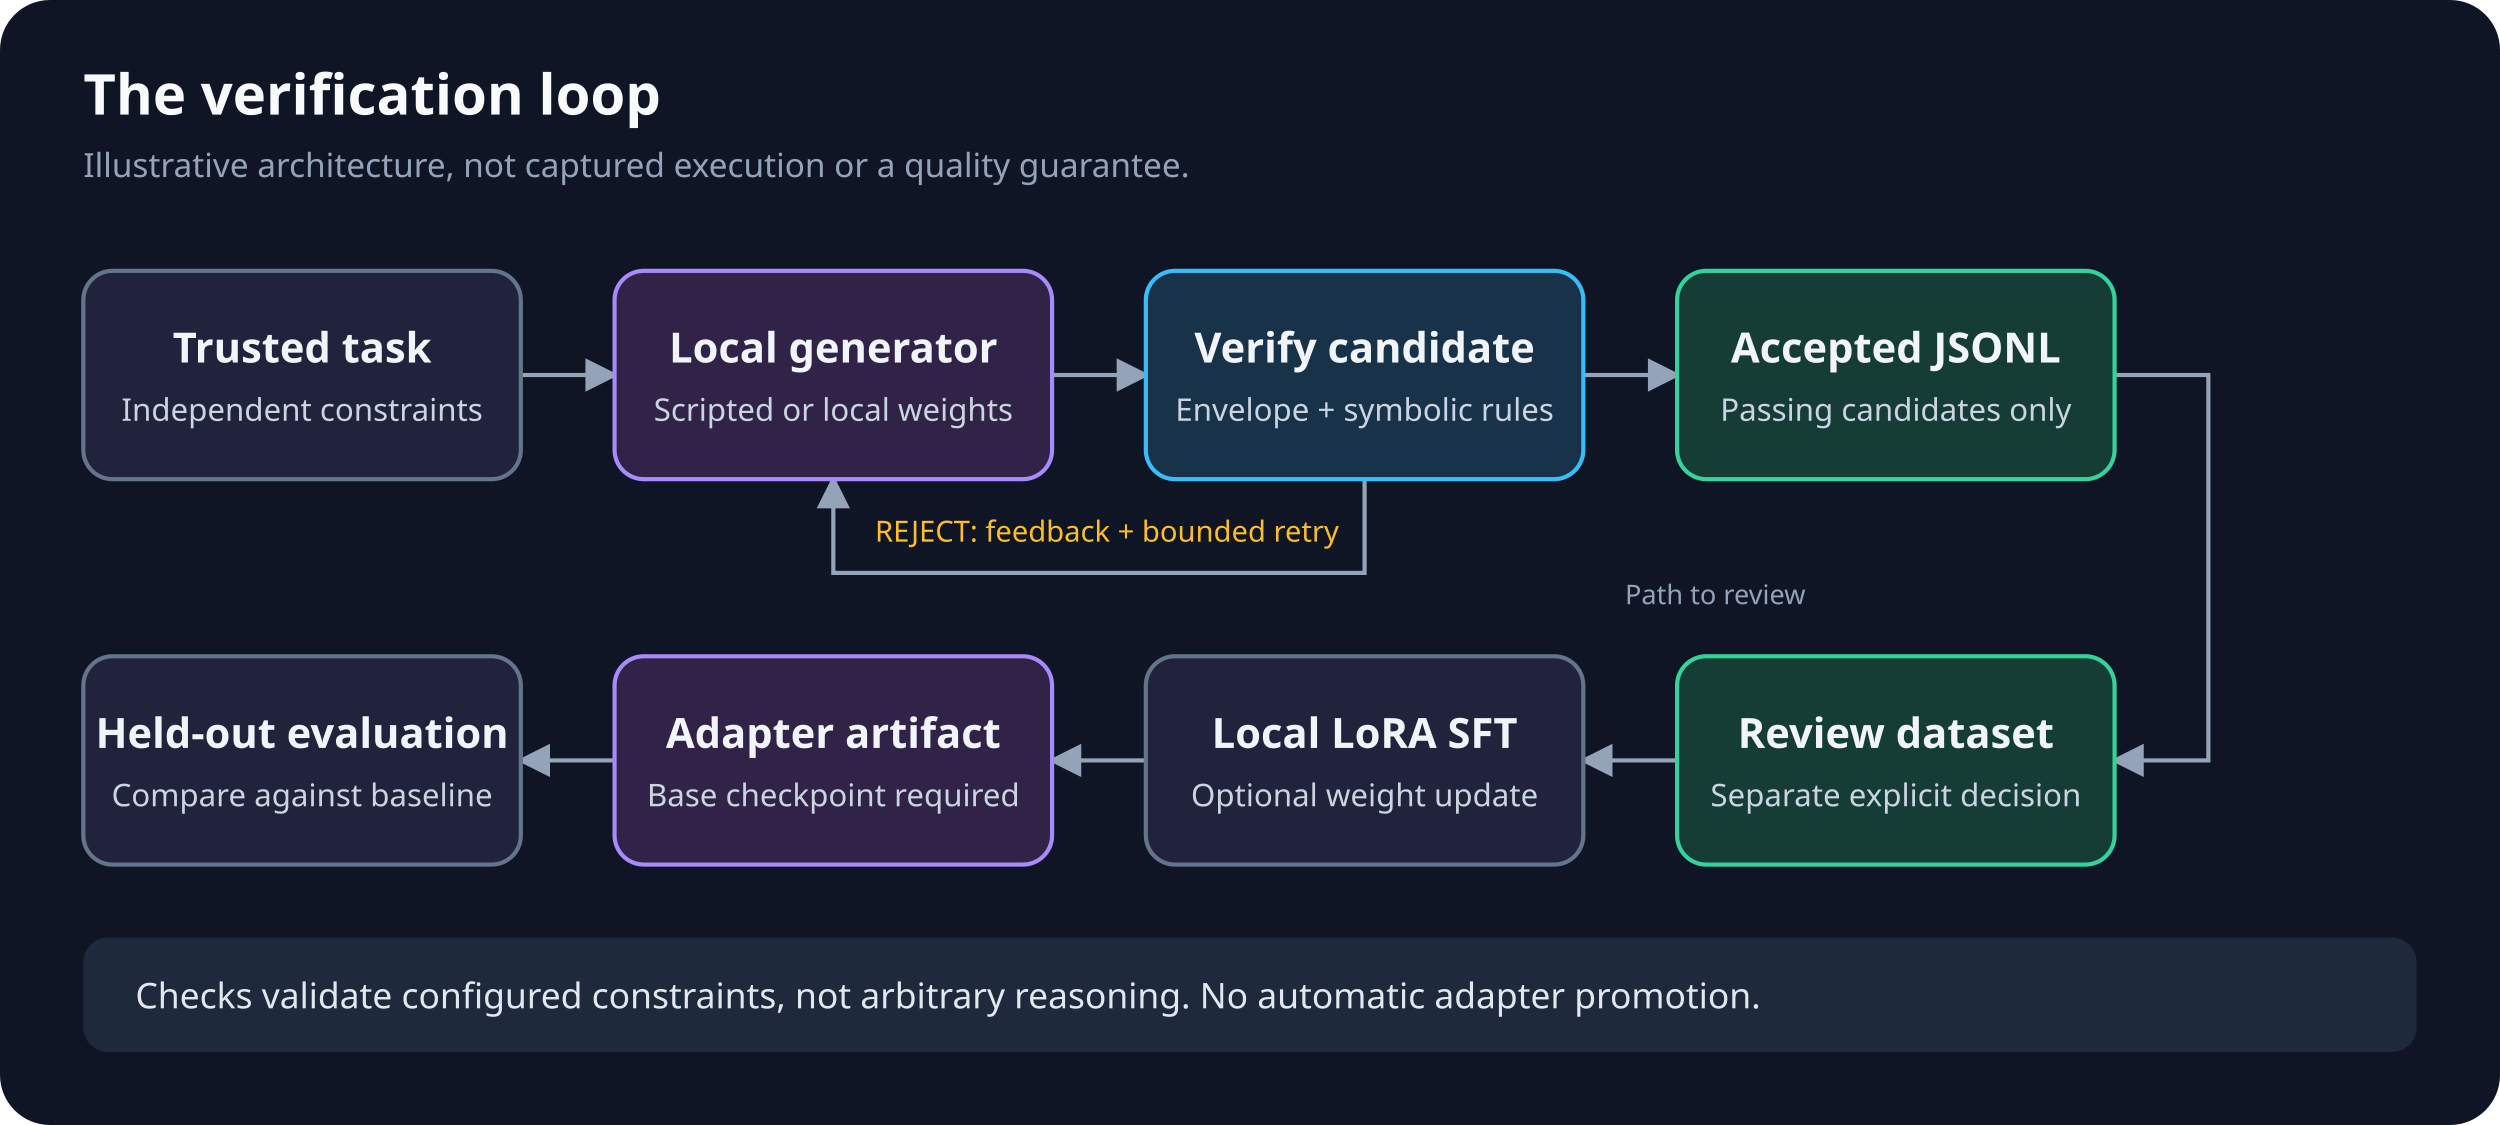
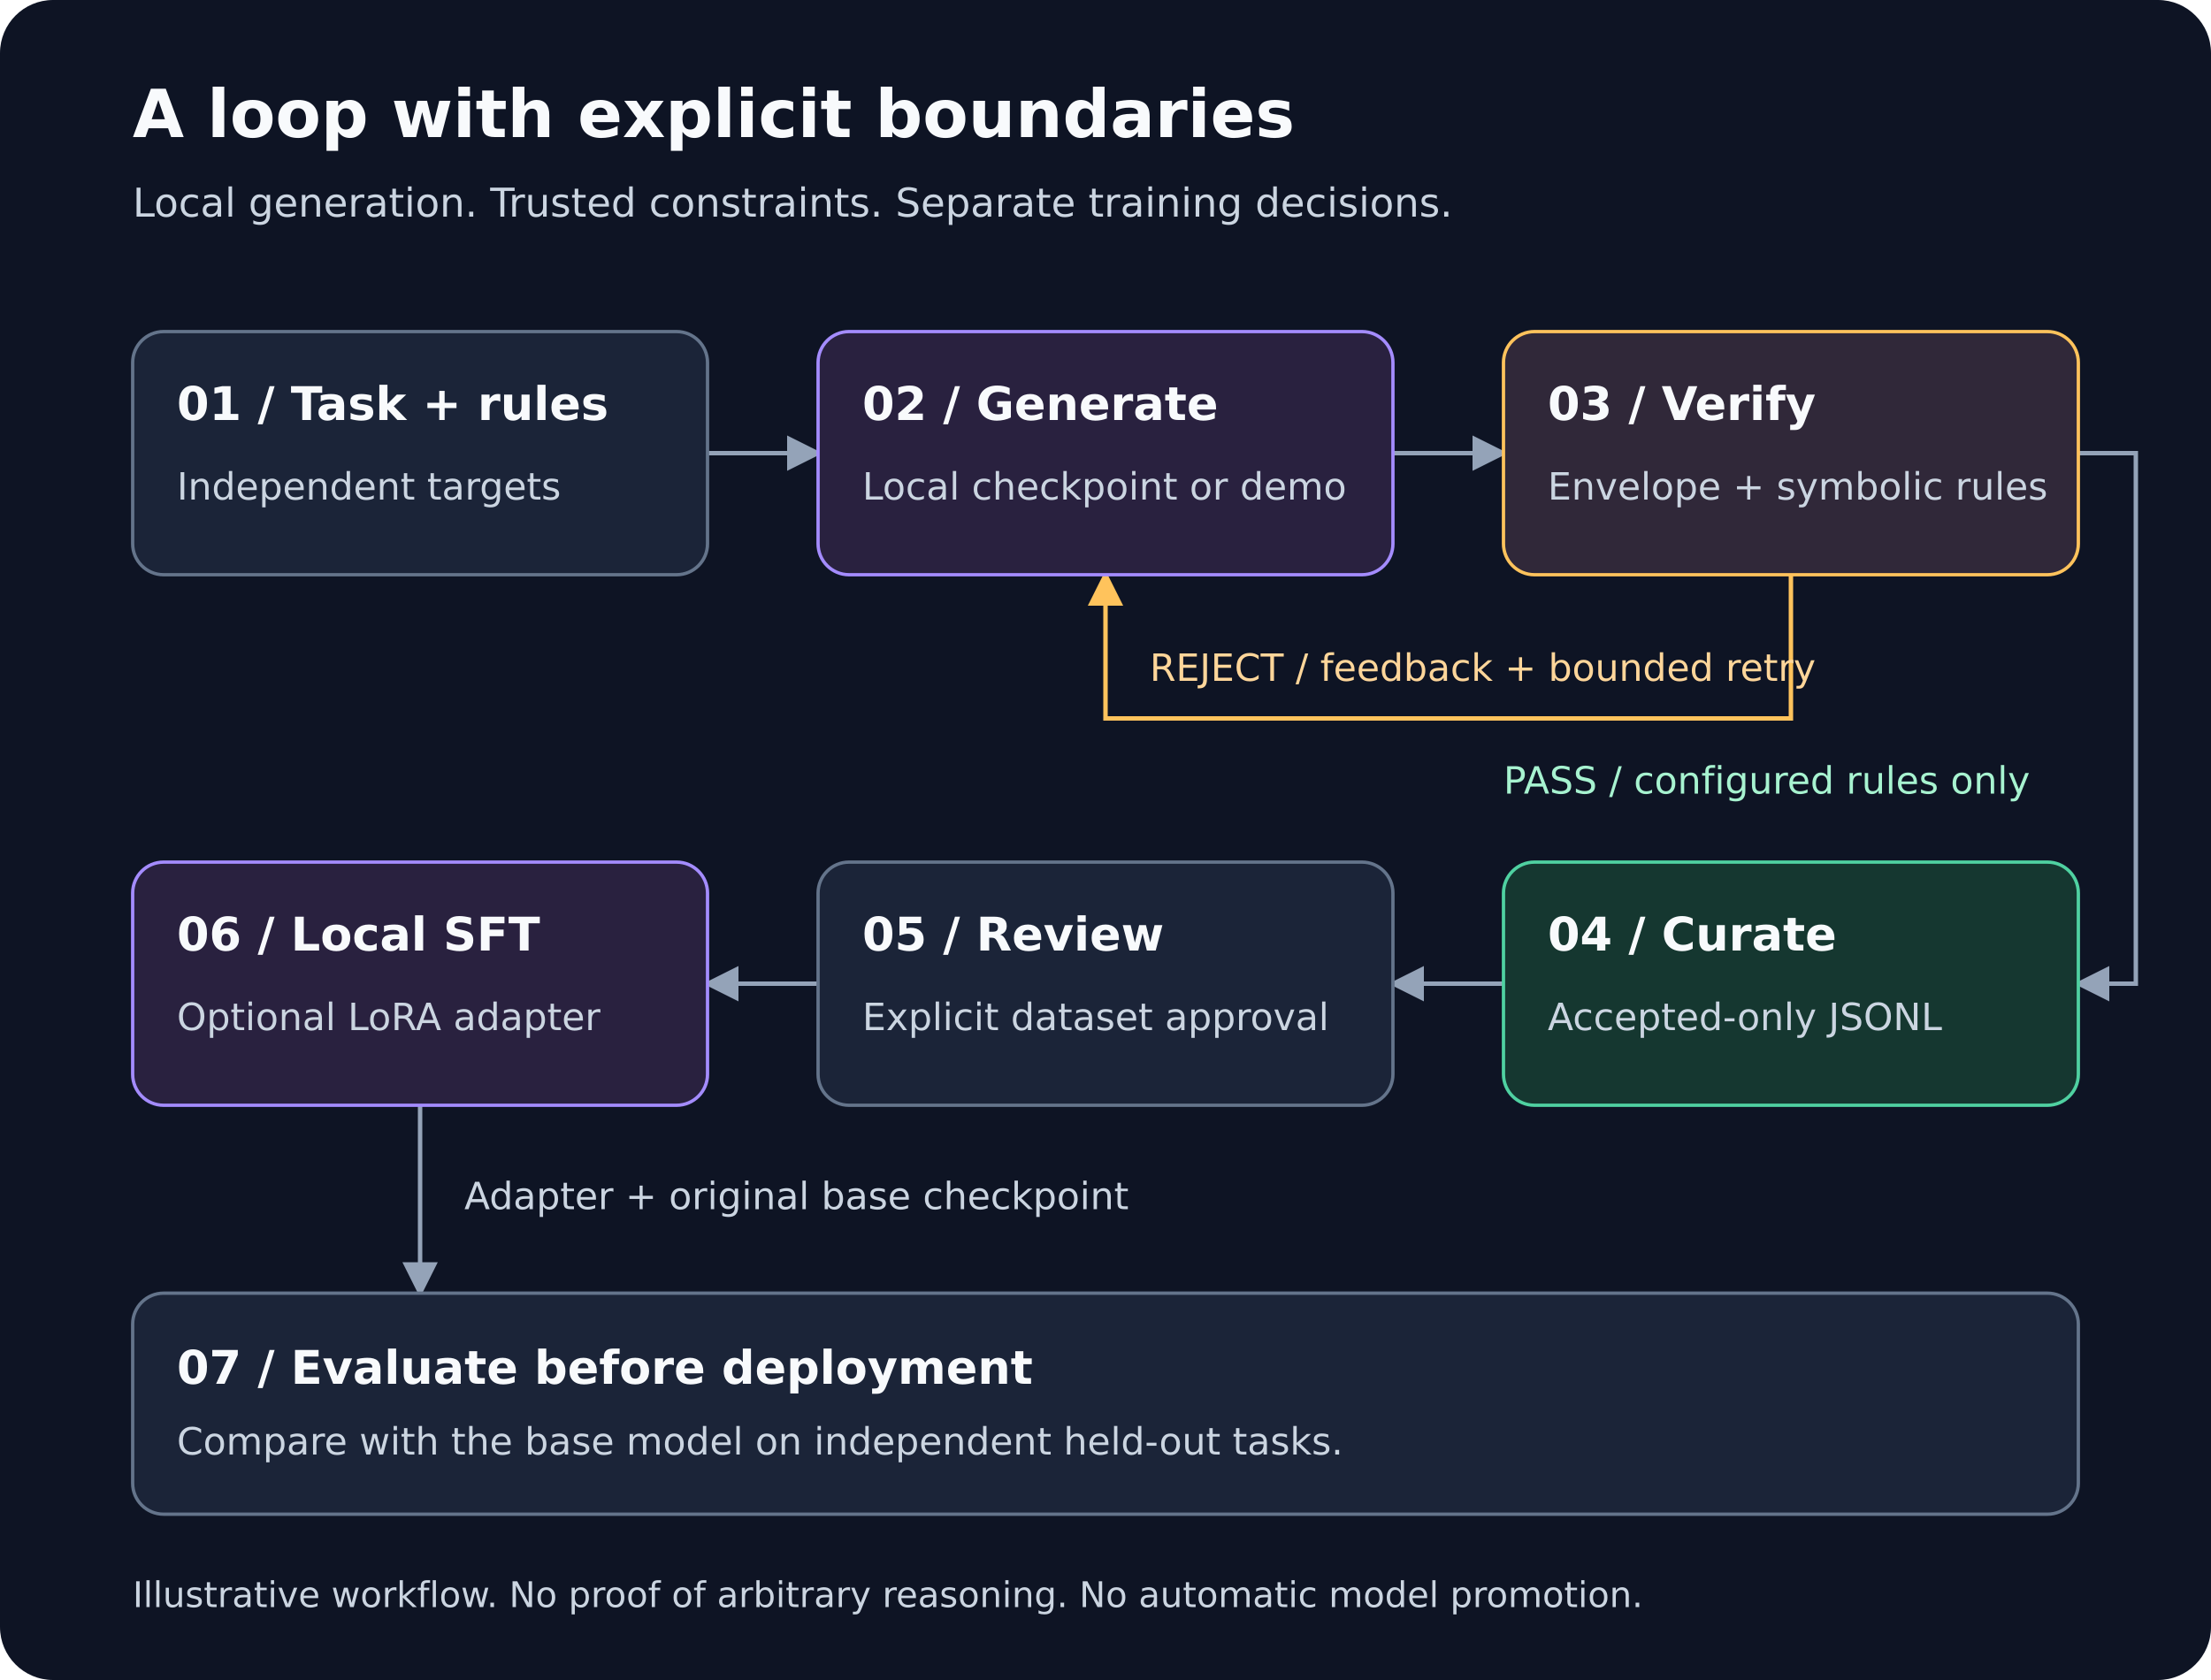
- <svg xmlns="http://www.w3.org/2000/svg" viewBox="0 0 1200 540" role="img" aria-labelledby="title desc">
+ <svg xmlns="http://www.w3.org/2000/svg" viewBox="0 0 1000 760" role="img" aria-labelledby="title desc">
  <defs>
    <marker id="arrow" markerWidth="8" markerHeight="8" refX="7" refY="4" orient="auto">
      <path d="M0 0L8 4L0 8Z" fill="#94a3b8" />
    </marker>
+     <marker id="retry" markerWidth="8" markerHeight="8" refX="7" refY="4" orient="auto">
+       <path d="M0 0L8 4L0 8Z" fill="#ffc35c" />
+     </marker>
  </defs>
-   <rect width="1200" height="540" rx="24" fill="#101526" />
-   <g font-family="system-ui,Segoe UI,sans-serif">
-     <text x="40" y="55" fill="#f8fafc" font-size="27" font-weight="700">The verification loop</text>
-     <text x="40" y="85" fill="#94a3b8" font-size="16">Illustrative architecture, not captured execution or a quality guarantee.</text>
+   <rect width="1000" height="760" rx="24" fill="#0e1424" />
+   <g font-family="DejaVu Sans,Arial,sans-serif">
+     <text x="60" y="62" fill="#f8fafc" font-size="30" font-weight="700">A loop with explicit boundaries</text>
+     <text x="60" y="98" fill="#cbd5e1" font-size="18">Local generation. Trusted constraints. Separate training decisions.</text>
    <g fill="none" stroke="#94a3b8" stroke-width="2" marker-end="url(#arrow)">
-       <path d="M250 180H295" />
-       <path d="M505 180H550" />
-       <path d="M760 180H805" />
-       <path d="M655 230V275H400V230" />
-       <path d="M1015 180H1060V365H1015" />
-       <path d="M805 365H760" />
-       <path d="M550 365H505" />
-       <path d="M295 365H250" />
+       <path d="M320 205H370" />
+       <path d="M630 205H680" />
+       <path d="M940 205H966V445H940" />
+       <path d="M680 445H630" />
+       <path d="M370 445H320" />
+       <path d="M190 500V585" />
    </g>
-     <g stroke-width="2">
-       <rect x="40" y="130" width="210" height="100" rx="14" fill="#20233b" stroke="#64748b" />
-       <rect x="295" y="130" width="210" height="100" rx="14" fill="#302347" stroke="#a78bfa" />
-       <rect x="550" y="130" width="210" height="100" rx="14" fill="#183249" stroke="#38bdf8" />
-       <rect x="805" y="130" width="210" height="100" rx="14" fill="#153c35" stroke="#34d399" />
-       <rect x="805" y="315" width="210" height="100" rx="14" fill="#153c35" stroke="#34d399" />
-       <rect x="550" y="315" width="210" height="100" rx="14" fill="#20233b" stroke="#64748b" />
-       <rect x="295" y="315" width="210" height="100" rx="14" fill="#302347" stroke="#a78bfa" />
-       <rect x="40" y="315" width="210" height="100" rx="14" fill="#20233b" stroke="#64748b" />
+     <path d="M810 260V325H500V260" fill="none" stroke="#ffc35c" stroke-width="2" marker-end="url(#retry)" />
+     <g stroke-width="1.5">
+       <rect x="60" y="150" width="260" height="110" rx="14" fill="#1b2438" stroke="#64748b" />
+       <rect x="370" y="150" width="260" height="110" rx="14" fill="#29213f" stroke="#a48cff" />
+       <rect x="680" y="150" width="260" height="110" rx="14" fill="#302839" stroke="#ffc35c" />
+       <rect x="680" y="390" width="260" height="110" rx="14" fill="#153730" stroke="#4fd1a1" />
+       <rect x="370" y="390" width="260" height="110" rx="14" fill="#1b2438" stroke="#64748b" />
+       <rect x="60" y="390" width="260" height="110" rx="14" fill="#29213f" stroke="#a48cff" />
+       <rect x="60" y="585" width="880" height="100" rx="14" fill="#1b2438" stroke="#64748b" />
    </g>
-     <g fill="#f1f5f9" text-anchor="middle" font-size="20" font-weight="600">
-       <text x="145" y="174">Trusted task</text>
-       <text x="400" y="174">Local generator</text>
-       <text x="655" y="174">Verify candidate</text>
-       <text x="910" y="174">Accepted JSONL</text>
-       <text x="910" y="359">Review dataset</text>
-       <text x="655" y="359">Local LoRA SFT</text>
-       <text x="400" y="359">Adapter artifact</text>
-       <text x="145" y="359">Held-out evaluation</text>
+     <g fill="#f8fafc" font-size="21" font-weight="700">
+       <text x="80" y="190">01 / Task + rules</text>
+       <text x="390" y="190">02 / Generate</text>
+       <text x="700" y="190">03 / Verify</text>
+       <text x="700" y="430">04 / Curate</text>
+       <text x="390" y="430">05 / Review</text>
+       <text x="80" y="430">06 / Local SFT</text>
+       <text x="80" y="626">07 / Evaluate before deployment</text>
    </g>
-     <g fill="#cbd5e1" text-anchor="middle" font-size="15">
-       <text x="145" y="202">Independent constraints</text>
-       <text x="400" y="202">Scripted or local weights</text>
-       <text x="655" y="202">Envelope + symbolic rules</text>
-       <text x="910" y="202">Passing candidates only</text>
-       <text x="910" y="387">Separate explicit decision</text>
-       <text x="655" y="387">Optional weight update</text>
-       <text x="400" y="387">Base checkpoint required</text>
-       <text x="145" y="387">Compare against baseline</text>
+     <g fill="#cbd5e1" font-size="17">
+       <text x="80" y="226">Independent targets</text>
+       <text x="390" y="226">Local checkpoint or demo</text>
+       <text x="700" y="226">Envelope + symbolic rules</text>
+       <text x="700" y="466">Accepted-only JSONL</text>
+       <text x="390" y="466">Explicit dataset approval</text>
+       <text x="80" y="466">Optional LoRA adapter</text>
+       <text x="80" y="658">Compare with the base model on independent held-out tasks.</text>
    </g>
-     <text x="420" y="260" fill="#fbbf24" font-size="14">REJECT: feedback + bounded retry</text>
-     <text x="780" y="290" fill="#94a3b8" font-size="13">Path to review</text>
-     <rect x="40" y="450" width="1120" height="55" rx="12" fill="#1e293b" />
-     <text x="65" y="484" fill="#e2e8f0" font-size="17">Checks validate configured constraints, not arbitrary reasoning. No automatic adapter promotion.</text>
+     <text x="520" y="308" fill="#ffd69a" font-size="17">REJECT / feedback + bounded retry</text>
+     <text x="680" y="359" fill="#a7f3d0" font-size="17">PASS / configured rules only</text>
+     <text x="210" y="547" fill="#cbd5e1" font-size="17">Adapter + original base checkpoint</text>
+     <text x="60" y="727" fill="#cbd5e1" font-size="16">Illustrative workflow. No proof of arbitrary reasoning. No automatic model promotion.</text>
  </g>
</svg>
